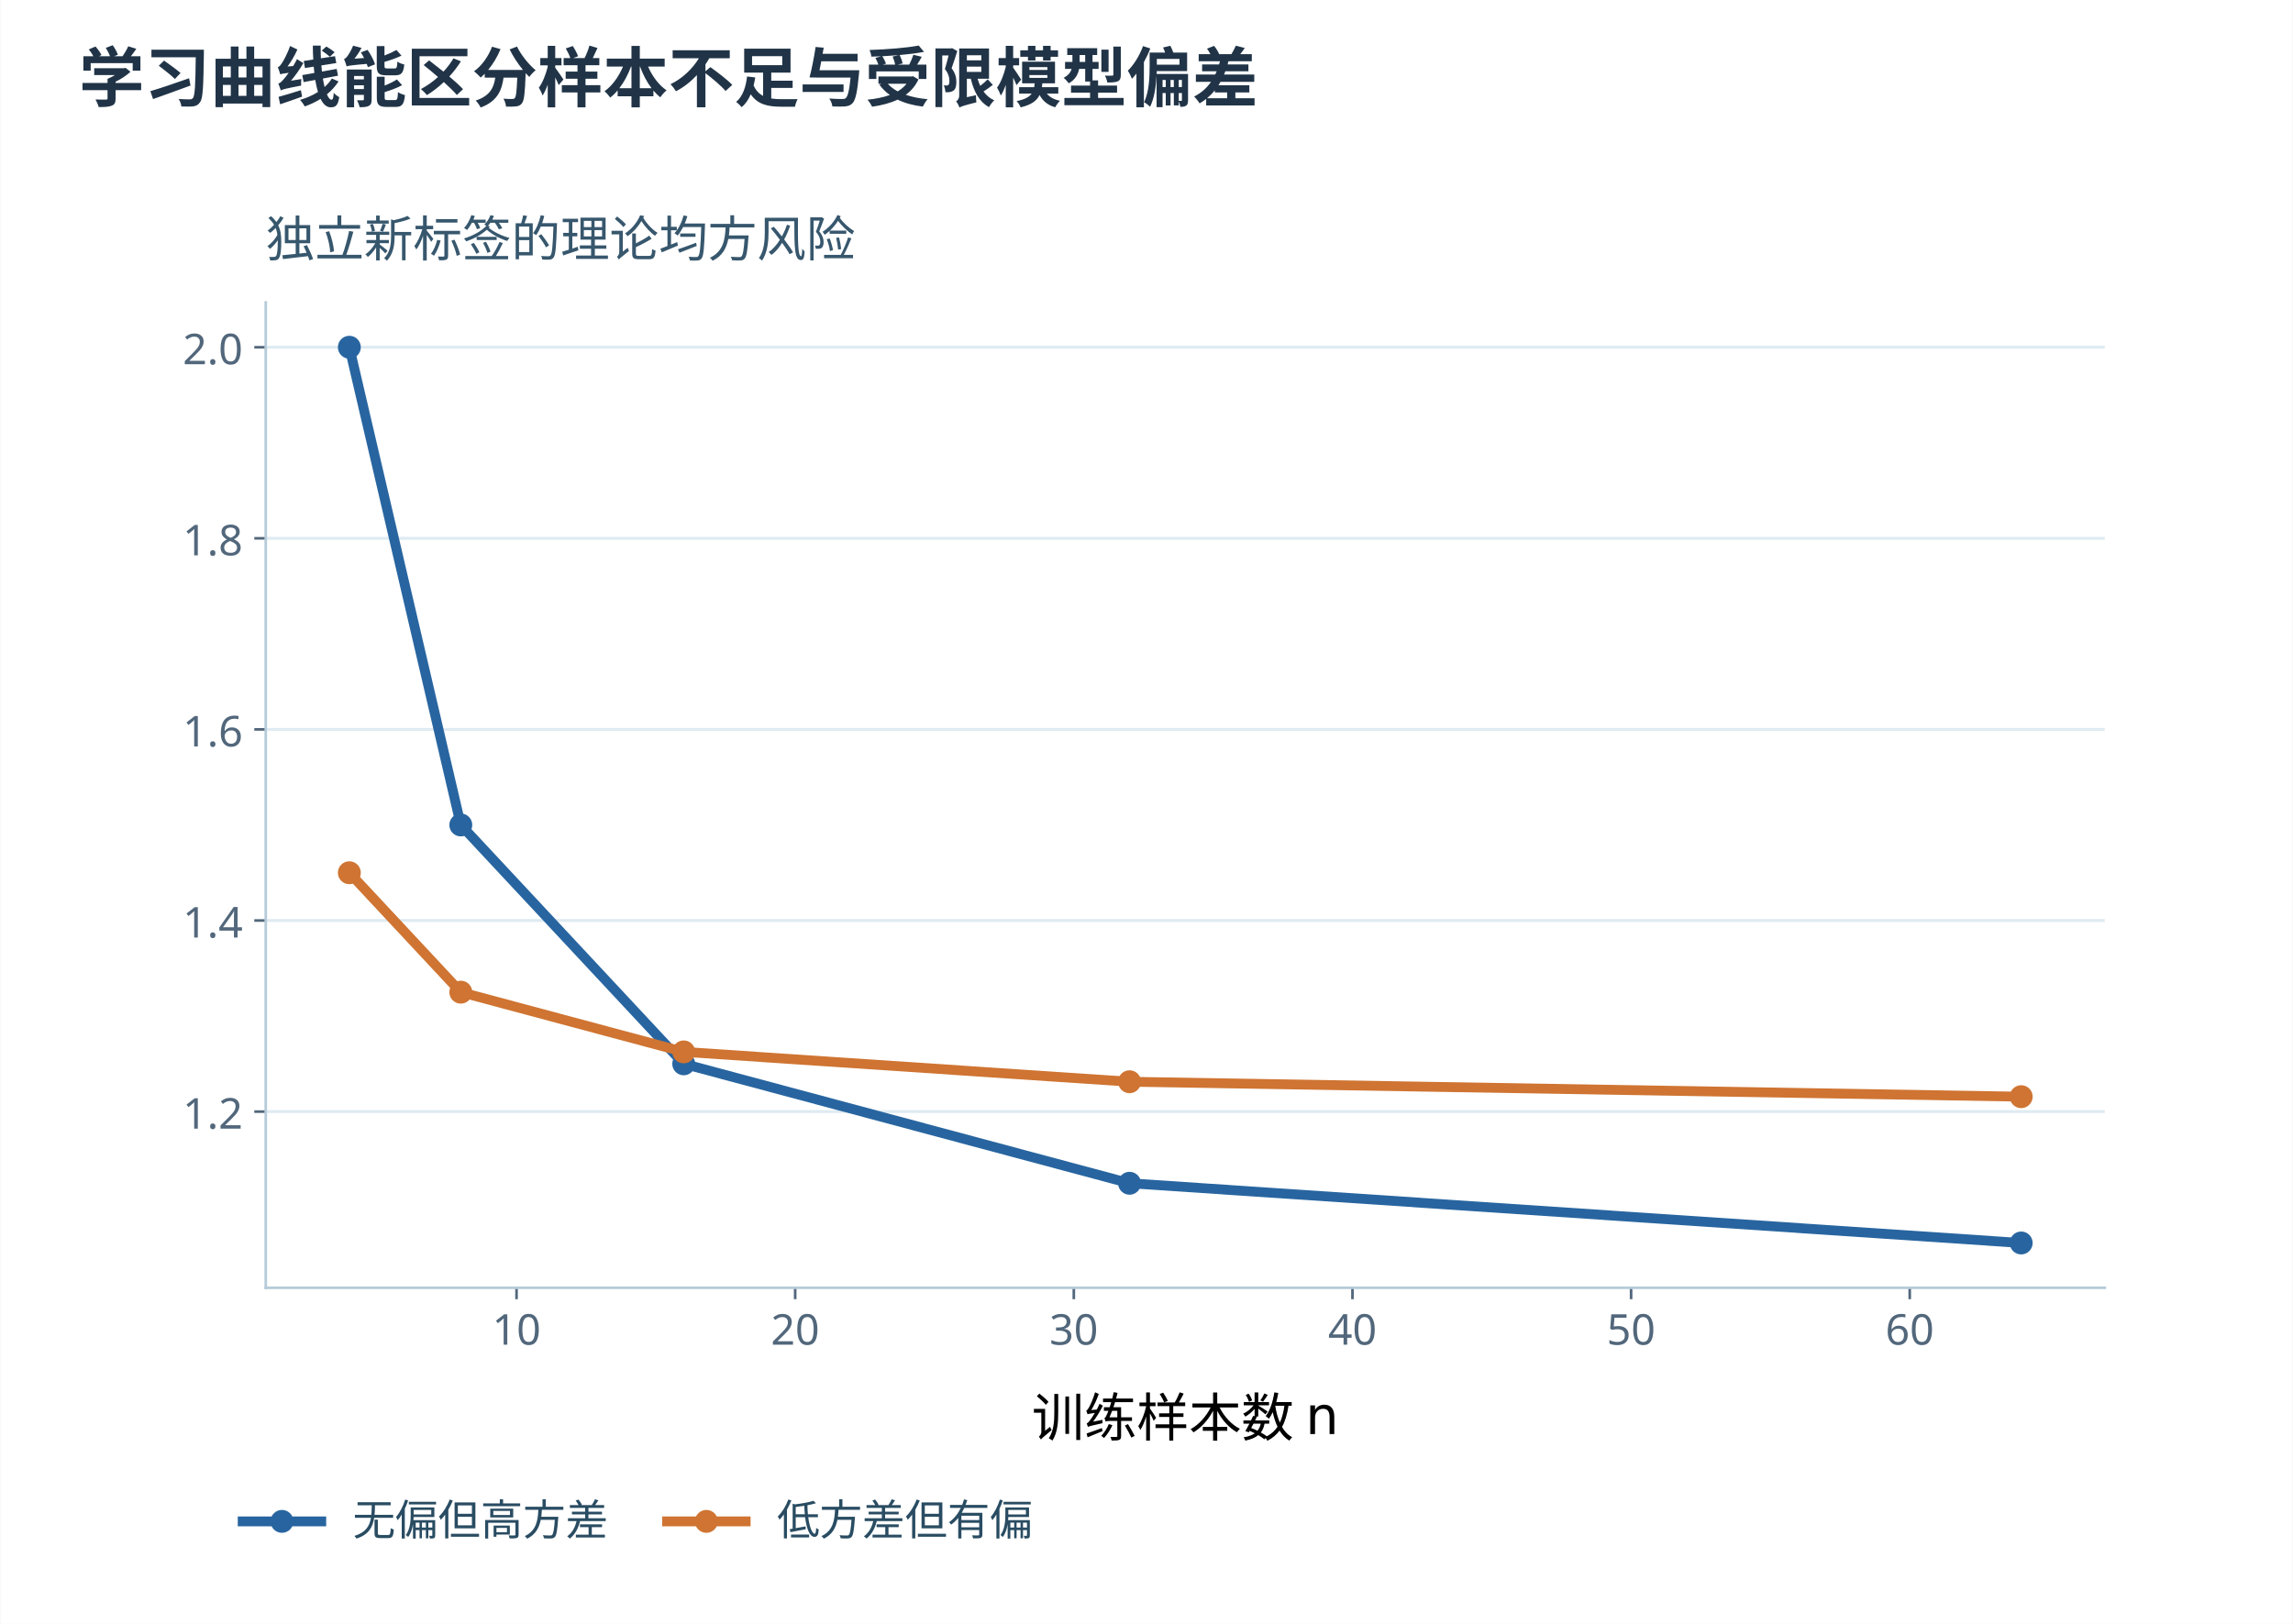
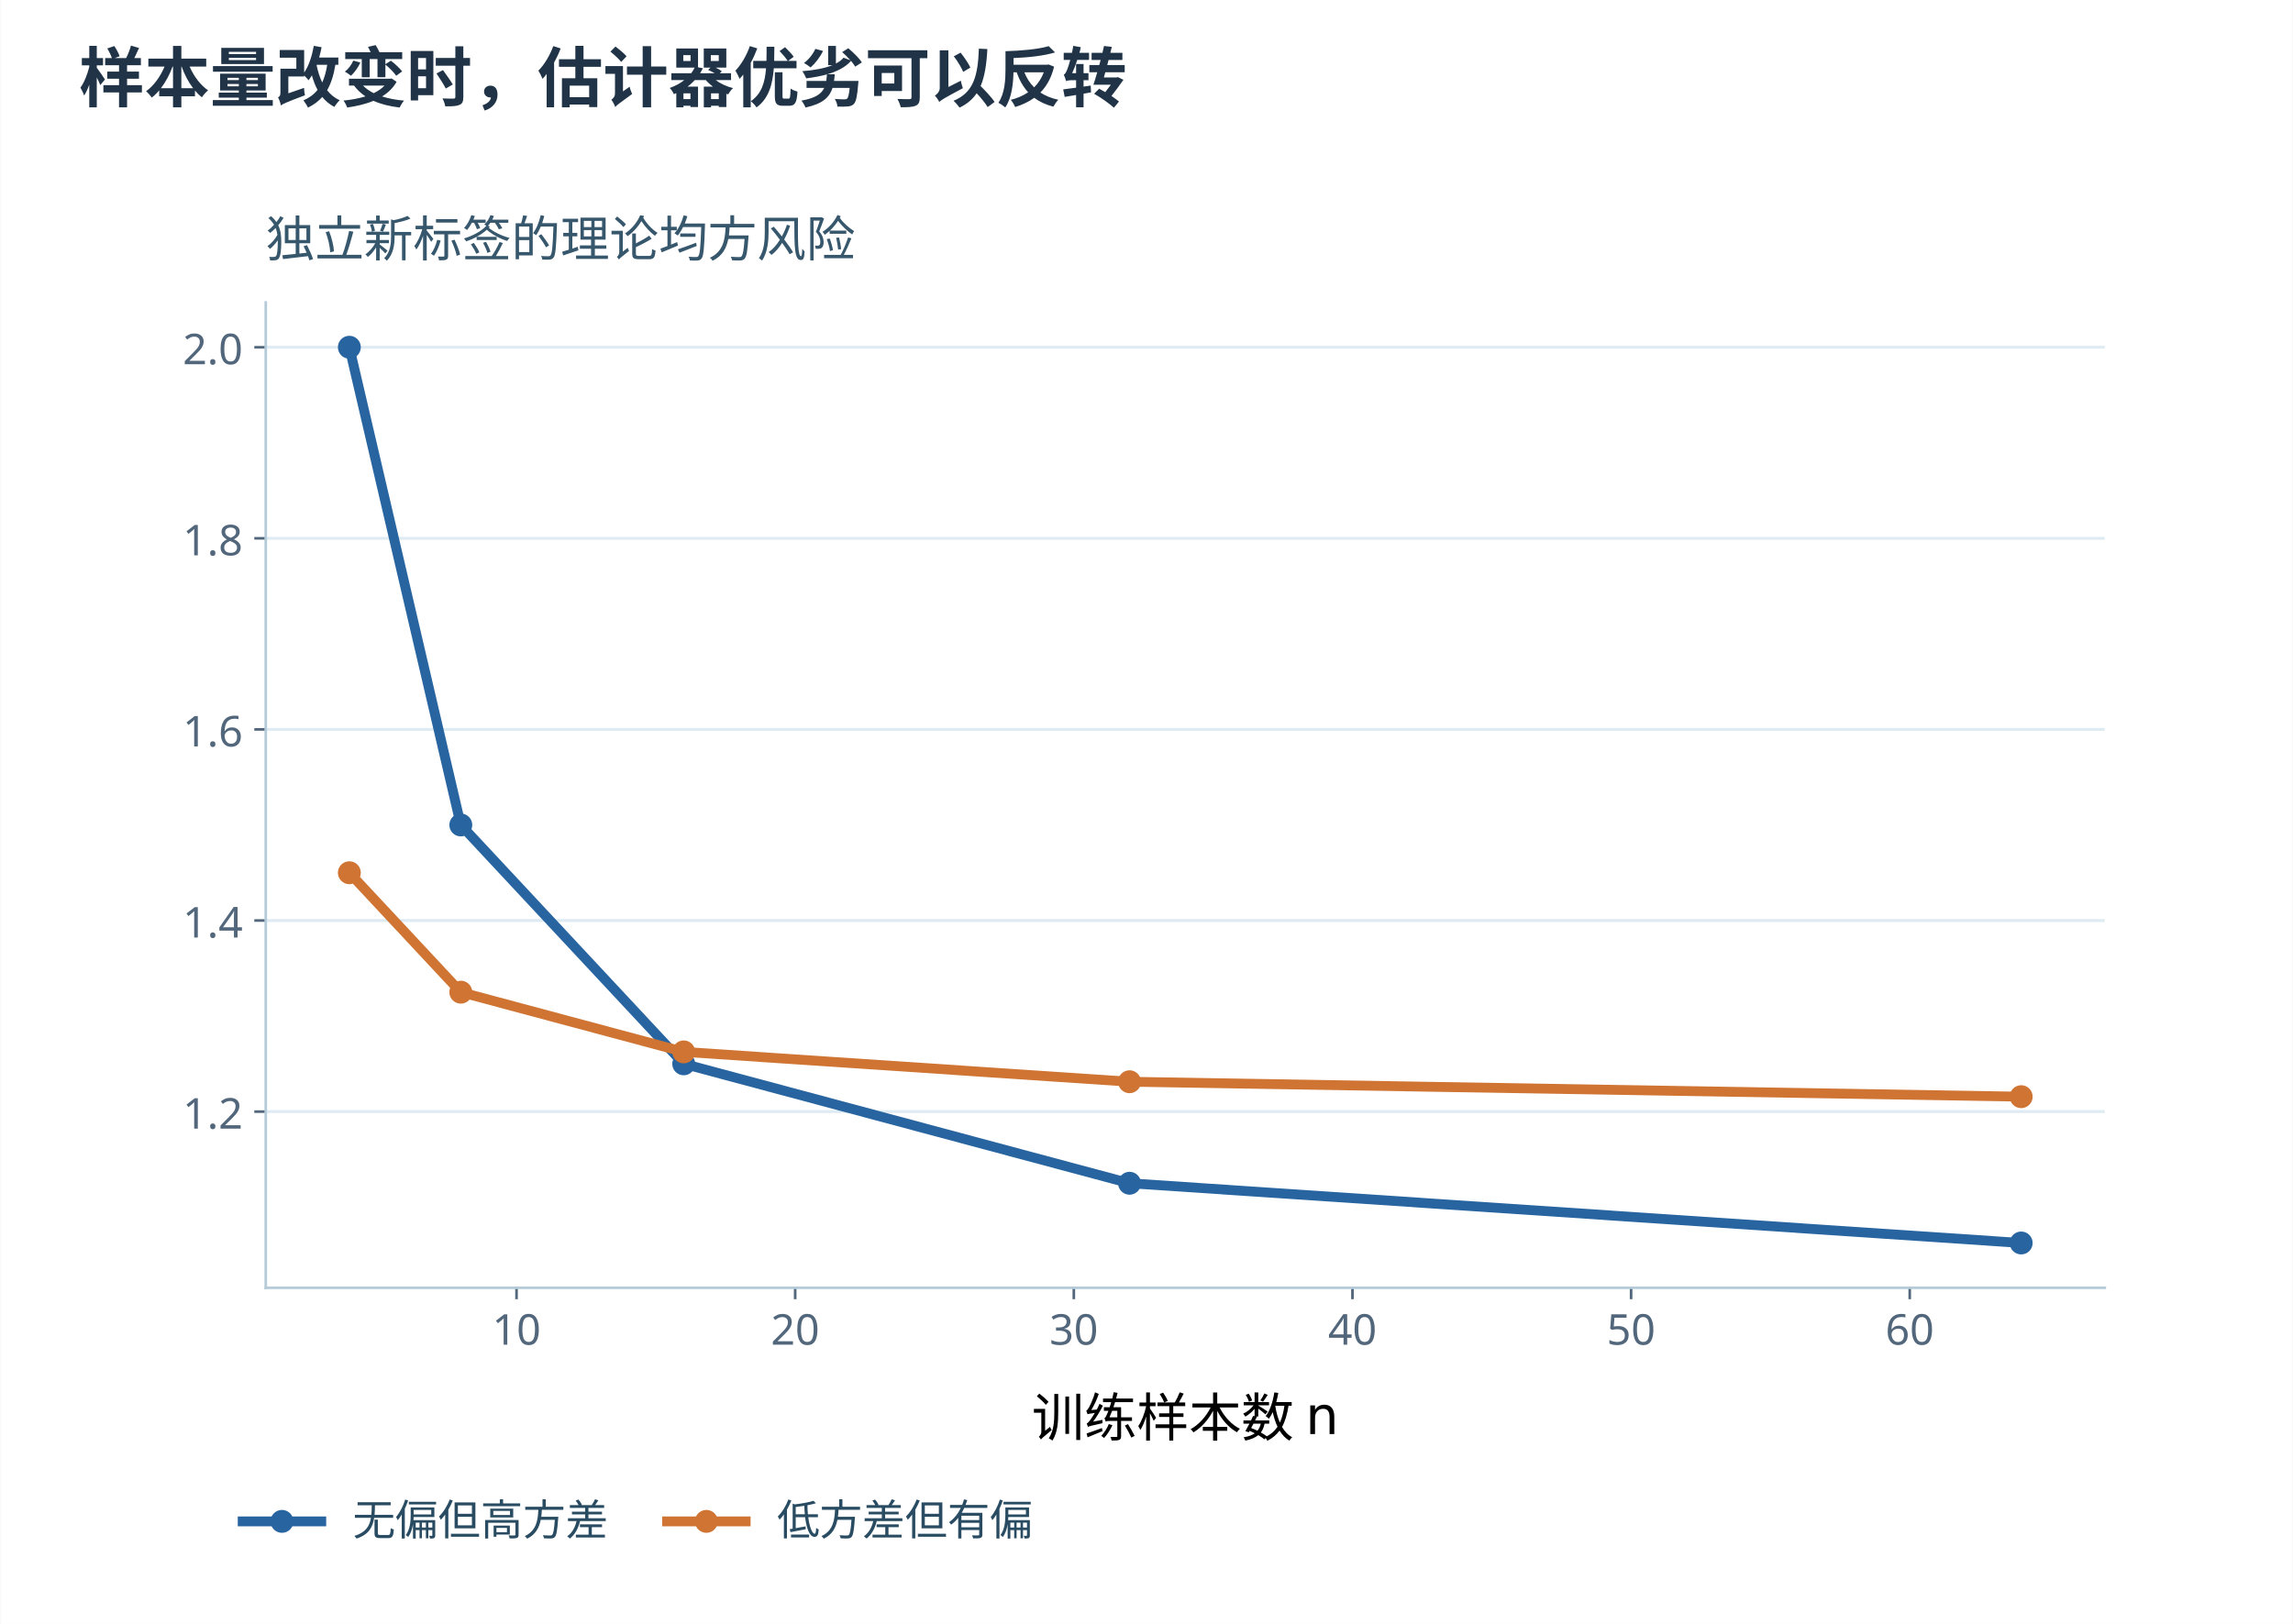
<svg xmlns="http://www.w3.org/2000/svg" xmlns:xlink="http://www.w3.org/1999/xlink" width="1200" height="850" viewBox="0 0 700 496.0" role="img" aria-labelledby="figure-title figure-desc">
  <rect width="700" height="496.0" fill="white" />
  <defs>
    <style type="text/css">*{stroke-linejoin: round; stroke-linecap: butt}</style>
  </defs>
  <defs>
    <clipPath id="p68951b2b35">
      <rect x="95.04" y="120.384" width="561.6" height="300.96" />
    </clipPath>
  </defs>
-   <text x="24" y="31" font-family="Microsoft YaHei,Noto Sans CJK SC,sans-serif" font-size="20" font-weight="600" fill="#213447">学习曲线能区分样本不足与受限模型偏差</text>
+   <text x="24" y="31" font-family="Microsoft YaHei,Noto Sans CJK SC,sans-serif" font-size="20" font-weight="600" fill="#213447">样本量改变时，估计器优劣可以反转</text>
  <g transform="translate(-14.0 -28.0)">
    <g id="axes_1">
      <g id="patch_3">
        <path d="M 95.04 421.344 L 656.64 421.344 L 656.64 120.384 L 95.04 120.384 z " style="fill: #ffffff" />
      </g>
      <g id="matplotlib.axis_1">
        <g id="xtick_1">
          <g id="line2d_1">
            <defs>
              <path id="m8e72d832e6" d="M 0 0 L 0 3.5 " style="stroke: #52677b; stroke-width: 0.8" />
            </defs>
            <g>
              <use xlink:href="#m8e72d832e6" x="171.622" y="421.344" style="fill: #52677b; stroke: #52677b; stroke-width: 0.8" />
            </g>
          </g>
          <g id="text_1">
            <text style="font-size: 13px; font-family: 'Microsoft YaHei'; text-anchor: middle; fill: #52677b" x="171.622" y="438.736" transform="rotate(-0 171.6218 438.7359)">10</text>
          </g>
        </g>
        <g id="xtick_2">
          <g id="line2d_2">
            <g>
              <use xlink:href="#m8e72d832e6" x="256.713" y="421.344" style="fill: #52677b; stroke: #52677b; stroke-width: 0.8" />
            </g>
          </g>
          <g id="text_2">
            <text style="font-size: 13px; font-family: 'Microsoft YaHei'; text-anchor: middle; fill: #52677b" x="256.713" y="438.736" transform="rotate(-0 256.7127 438.7359)">20</text>
          </g>
        </g>
        <g id="xtick_3">
          <g id="line2d_3">
            <g>
              <use xlink:href="#m8e72d832e6" x="341.804" y="421.344" style="fill: #52677b; stroke: #52677b; stroke-width: 0.8" />
            </g>
          </g>
          <g id="text_3">
            <text style="font-size: 13px; font-family: 'Microsoft YaHei'; text-anchor: middle; fill: #52677b" x="341.804" y="438.736" transform="rotate(-0 341.8036 438.7359)">30</text>
          </g>
        </g>
        <g id="xtick_4">
          <g id="line2d_4">
            <g>
              <use xlink:href="#m8e72d832e6" x="426.895" y="421.344" style="fill: #52677b; stroke: #52677b; stroke-width: 0.8" />
            </g>
          </g>
          <g id="text_4">
            <text style="font-size: 13px; font-family: 'Microsoft YaHei'; text-anchor: middle; fill: #52677b" x="426.895" y="438.736" transform="rotate(-0 426.8945 438.7359)">40</text>
          </g>
        </g>
        <g id="xtick_5">
          <g id="line2d_5">
            <g>
              <use xlink:href="#m8e72d832e6" x="511.985" y="421.344" style="fill: #52677b; stroke: #52677b; stroke-width: 0.8" />
            </g>
          </g>
          <g id="text_5">
            <text style="font-size: 13px; font-family: 'Microsoft YaHei'; text-anchor: middle; fill: #52677b" x="511.985" y="438.736" transform="rotate(-0 511.9855 438.7359)">50</text>
          </g>
        </g>
        <g id="xtick_6">
          <g id="line2d_6">
            <g>
              <use xlink:href="#m8e72d832e6" x="597.076" y="421.344" style="fill: #52677b; stroke: #52677b; stroke-width: 0.8" />
            </g>
          </g>
          <g id="text_6">
            <text style="font-size: 13px; font-family: 'Microsoft YaHei'; text-anchor: middle; fill: #52677b" x="597.076" y="438.736" transform="rotate(-0 597.0764 438.7359)">60</text>
          </g>
        </g>
        <g id="text_7">
          <text style="font-size: 16px; font-family: 'Microsoft YaHei', 'DejaVu Sans', sans-serif; text-anchor: middle" x="375.84" y="466.758" transform="rotate(-0 375.84 466.7576)">训练样本数 n</text>
        </g>
      </g>
      <g id="matplotlib.axis_2">
        <g id="ytick_1">
          <g id="line2d_7">
            <path d="M 95.04 367.536 L 656.64 367.536 " clip-path="url(#p68951b2b35)" style="fill: none; stroke: #dfebf2; stroke-width: 0.9; stroke-linecap: square" />
          </g>
          <g id="line2d_8">
            <defs>
              <path id="mc3b2a5ec53" d="M 0 0 L -3.5 0 " style="stroke: #52677b; stroke-width: 0.8" />
            </defs>
            <g>
              <use xlink:href="#mc3b2a5ec53" x="95.04" y="367.536" style="fill: #52677b; stroke: #52677b; stroke-width: 0.8" />
            </g>
          </g>
          <g id="text_8">
            <text style="font-size: 13px; font-family: 'Microsoft YaHei'; text-anchor: end; fill: #52677b" x="88.04" y="372.732" transform="rotate(-0 88.04 372.7319)">1.2</text>
          </g>
        </g>
        <g id="ytick_2">
          <g id="line2d_9">
            <path d="M 95.04 309.168 L 656.64 309.168 " clip-path="url(#p68951b2b35)" style="fill: none; stroke: #dfebf2; stroke-width: 0.9; stroke-linecap: square" />
          </g>
          <g id="line2d_10">
            <g>
              <use xlink:href="#mc3b2a5ec53" x="95.04" y="309.168" style="fill: #52677b; stroke: #52677b; stroke-width: 0.8" />
            </g>
          </g>
          <g id="text_9">
            <text style="font-size: 13px; font-family: 'Microsoft YaHei'; text-anchor: end; fill: #52677b" x="88.04" y="314.364" transform="rotate(-0 88.04 314.3639)">1.4</text>
          </g>
        </g>
        <g id="ytick_3">
          <g id="line2d_11">
            <path d="M 95.04 250.8 L 656.64 250.8 " clip-path="url(#p68951b2b35)" style="fill: none; stroke: #dfebf2; stroke-width: 0.9; stroke-linecap: square" />
          </g>
          <g id="line2d_12">
            <g>
              <use xlink:href="#mc3b2a5ec53" x="95.04" y="250.8" style="fill: #52677b; stroke: #52677b; stroke-width: 0.8" />
            </g>
          </g>
          <g id="text_10">
            <text style="font-size: 13px; font-family: 'Microsoft YaHei'; text-anchor: end; fill: #52677b" x="88.04" y="255.996" transform="rotate(-0 88.04 255.9959)">1.6</text>
          </g>
        </g>
        <g id="ytick_4">
          <g id="line2d_13">
            <path d="M 95.04 192.432 L 656.64 192.432 " clip-path="url(#p68951b2b35)" style="fill: none; stroke: #dfebf2; stroke-width: 0.9; stroke-linecap: square" />
          </g>
          <g id="line2d_14">
            <g>
              <use xlink:href="#mc3b2a5ec53" x="95.04" y="192.432" style="fill: #52677b; stroke: #52677b; stroke-width: 0.8" />
            </g>
          </g>
          <g id="text_11">
            <text style="font-size: 13px; font-family: 'Microsoft YaHei'; text-anchor: end; fill: #52677b" x="88.04" y="197.628" transform="rotate(-0 88.04 197.6279)">1.8</text>
          </g>
        </g>
        <g id="ytick_5">
          <g id="line2d_15">
            <path d="M 95.04 134.064 L 656.64 134.064 " clip-path="url(#p68951b2b35)" style="fill: none; stroke: #dfebf2; stroke-width: 0.9; stroke-linecap: square" />
          </g>
          <g id="line2d_16">
            <g>
              <use xlink:href="#mc3b2a5ec53" x="95.04" y="134.064" style="fill: #52677b; stroke: #52677b; stroke-width: 0.8" />
            </g>
          </g>
          <g id="text_12">
            <text style="font-size: 13px; font-family: 'Microsoft YaHei'; text-anchor: end; fill: #52677b" x="88.04" y="139.26" transform="rotate(-0 88.04 139.2599)">2.0</text>
          </g>
        </g>
      </g>
      <g id="patch_4">
        <path d="M 95.04 421.344 L 95.04 120.384 " style="fill: none; stroke: #b6cbd9; stroke-width: 0.8; stroke-linejoin: miter; stroke-linecap: square" />
      </g>
      <g id="patch_5">
        <path d="M 95.04 421.344 L 656.64 421.344 " style="fill: none; stroke: #b6cbd9; stroke-width: 0.8; stroke-linejoin: miter; stroke-linecap: square" />
      </g>
      <g id="line2d_17">
        <path d="M 120.567 134.064 L 154.604 279.984 L 222.676 352.944 L 358.822 389.424 L 631.113 407.664 " clip-path="url(#p68951b2b35)" style="fill: none; stroke: #2865a0; stroke-width: 3; stroke-linecap: square" />
        <defs>
          <path id="mcf9fddd928" d="M 0 3 C 0.796 3 1.559 2.684 2.121 2.121 C 2.684 1.559 3 0.796 3 0 C 3 -0.796 2.684 -1.559 2.121 -2.121 C 1.559 -2.684 0.796 -3 0 -3 C -0.796 -3 -1.559 -2.684 -2.121 -2.121 C -2.684 -1.559 -3 -0.796 -3 0 C -3 0.796 -2.684 1.559 -2.121 2.121 C -1.559 2.684 -0.796 3 0 3 z " style="stroke: #2865a0" />
        </defs>
        <g clip-path="url(#p68951b2b35)">
          <use xlink:href="#mcf9fddd928" x="120.567" y="134.064" style="fill: #2865a0; stroke: #2865a0" />
          <use xlink:href="#mcf9fddd928" x="154.604" y="279.984" style="fill: #2865a0; stroke: #2865a0" />
          <use xlink:href="#mcf9fddd928" x="222.676" y="352.944" style="fill: #2865a0; stroke: #2865a0" />
          <use xlink:href="#mcf9fddd928" x="358.822" y="389.424" style="fill: #2865a0; stroke: #2865a0" />
          <use xlink:href="#mcf9fddd928" x="631.113" y="407.664" style="fill: #2865a0; stroke: #2865a0" />
        </g>
      </g>
      <g id="line2d_18">
        <path d="M 120.567 294.576 L 154.604 331.056 L 222.676 349.296 L 358.822 358.416 L 631.113 362.976 " clip-path="url(#p68951b2b35)" style="fill: none; stroke: #cf7432; stroke-width: 3; stroke-linecap: square" />
        <defs>
          <path id="mefb2fd254d" d="M 0 3 C 0.796 3 1.559 2.684 2.121 2.121 C 2.684 1.559 3 0.796 3 0 C 3 -0.796 2.684 -1.559 2.121 -2.121 C 1.559 -2.684 0.796 -3 0 -3 C -0.796 -3 -1.559 -2.684 -2.121 -2.121 C -2.684 -1.559 -3 -0.796 -3 0 C -3 0.796 -2.684 1.559 -2.121 2.121 C -1.559 2.684 -0.796 3 0 3 z " style="stroke: #cf7432" />
        </defs>
        <g clip-path="url(#p68951b2b35)">
          <use xlink:href="#mefb2fd254d" x="120.567" y="294.576" style="fill: #cf7432; stroke: #cf7432" />
          <use xlink:href="#mefb2fd254d" x="154.604" y="331.056" style="fill: #cf7432; stroke: #cf7432" />
          <use xlink:href="#mefb2fd254d" x="222.676" y="349.296" style="fill: #cf7432; stroke: #cf7432" />
          <use xlink:href="#mefb2fd254d" x="358.822" y="358.416" style="fill: #cf7432; stroke: #cf7432" />
          <use xlink:href="#mefb2fd254d" x="631.113" y="362.976" style="fill: #cf7432; stroke: #cf7432" />
        </g>
      </g>
      <g id="text_13">
        <text style="font-size: 15px; font-family: 'Microsoft YaHei', 'DejaVu Sans', sans-serif; text-anchor: start; fill: #37576d" x="95.04" y="106.384" transform="rotate(-0 95.04 106.384)">独立新标签的理论均方风险</text>
      </g>
      <g transform="translate(-1.0 4.0)">
        <g id="legend_1">
          <g id="line2d_19">
            <path d="M 88.992 488.7 L 100.992 488.7 L 112.992 488.7 " style="fill: none; stroke: #2865a0; stroke-width: 3; stroke-linecap: square" />
            <g>
              <use xlink:href="#mcf9fddd928" x="100.992" y="488.7" style="fill: #2865a0; stroke: #2865a0" />
            </g>
          </g>
          <g id="text_14">
            <text style="font-size: 13px; font-family: 'Microsoft YaHei'; text-anchor: start; fill: #294c62" x="122.592" y="492.9" transform="rotate(-0 122.592 492.8997)">无偏但高方差</text>
          </g>
          <g id="line2d_20">
            <path d="M 218.592 488.7 L 230.592 488.7 L 242.592 488.7 " style="fill: none; stroke: #cf7432; stroke-width: 3; stroke-linecap: square" />
            <g>
              <use xlink:href="#mefb2fd254d" x="230.592" y="488.7" style="fill: #cf7432; stroke: #cf7432" />
            </g>
          </g>
          <g id="text_15">
            <text style="font-size: 13px; font-family: 'Microsoft YaHei'; text-anchor: start; fill: #294c62" x="252.192" y="492.9" transform="rotate(-0 252.192 492.8997)">低方差但有偏</text>
          </g>
        </g>
      </g>
    </g>
  </g>
</svg>
